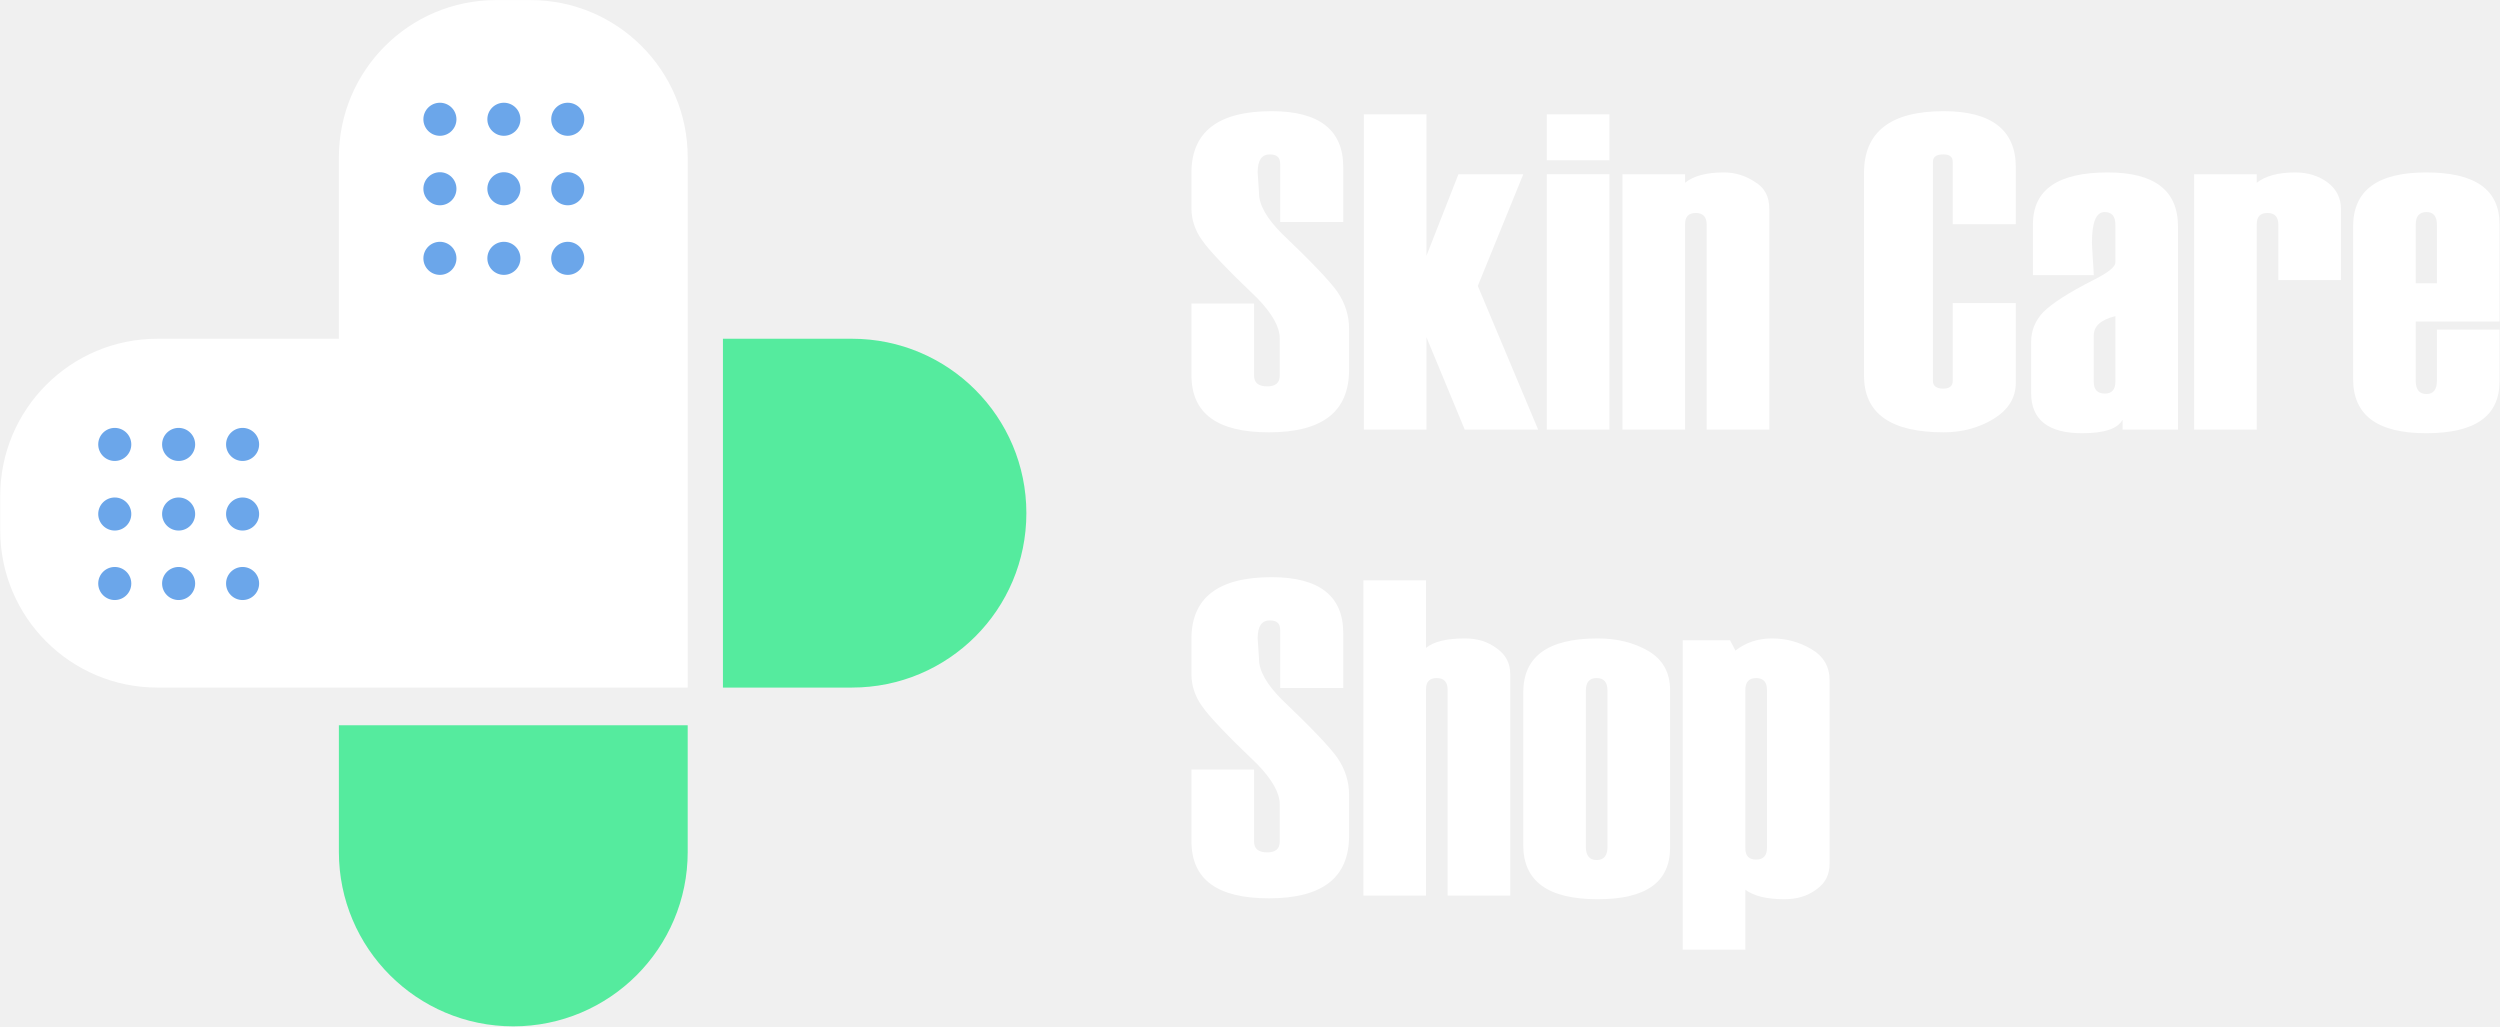
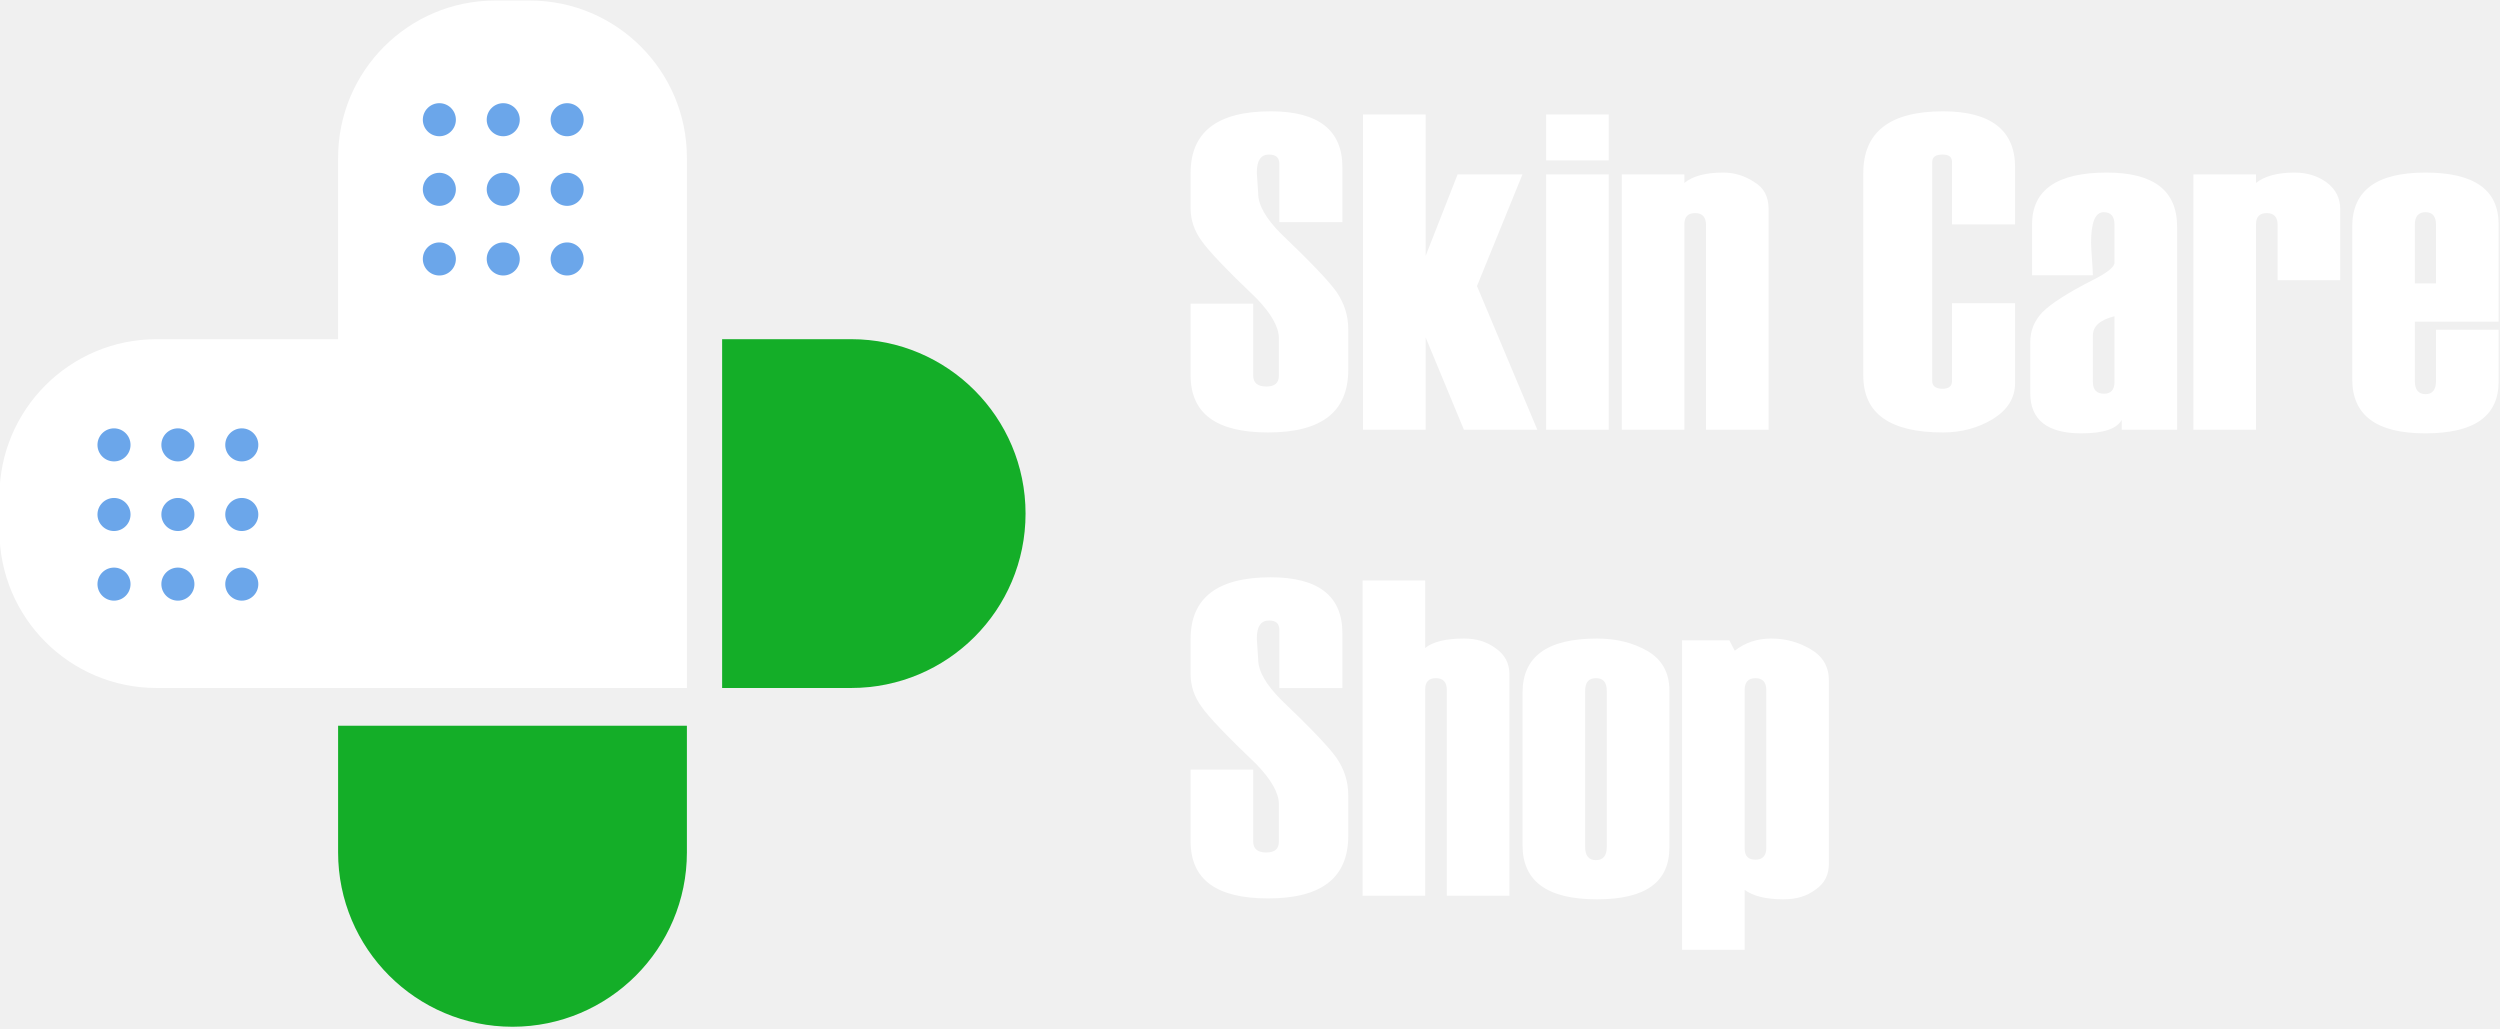
- <svg xmlns="http://www.w3.org/2000/svg" width="100%" height="100%" viewBox="0 0 1685 692" version="1.1" xml:space="preserve" style="fill-rule:evenodd;clip-rule:evenodd;stroke-linejoin:round;stroke-miterlimit:2;">
-   <g transform="matrix(1,0,0,1,-21394.8,-11238)">
-     <g transform="matrix(2.57263,0,0,2.03778,-4881.68,3572.23)">
-       <g transform="matrix(2.8311,0,0,3.57417,12703.5,336.795)">
-         <g transform="matrix(3.47349,0,0,3.47349,-2617.68,-1810.03)">
-           <g transform="matrix(12,0,0,12,531.983,808.426)">
-             <path d="M0.017,-0.28L0.156,-0.28L0.156,-0.12C0.156,-0.104 0.166,-0.096 0.185,-0.096C0.204,-0.096 0.213,-0.104 0.213,-0.12L0.213,-0.203C0.213,-0.228 0.196,-0.258 0.163,-0.292C0.097,-0.355 0.056,-0.398 0.041,-0.42C0.025,-0.442 0.017,-0.466 0.017,-0.492L0.017,-0.57C0.017,-0.661 0.076,-0.707 0.195,-0.707C0.301,-0.707 0.354,-0.665 0.354,-0.583L0.354,-0.461L0.214,-0.461L0.214,-0.59C0.214,-0.604 0.207,-0.611 0.191,-0.611C0.173,-0.611 0.164,-0.598 0.164,-0.571L0.167,-0.525C0.167,-0.499 0.184,-0.469 0.218,-0.435C0.283,-0.373 0.324,-0.33 0.341,-0.306C0.358,-0.281 0.367,-0.254 0.367,-0.223L0.367,-0.133C0.367,-0.04 0.308,0.006 0.189,0.006C0.074,0.006 0.017,-0.036 0.017,-0.121L0.017,-0.28Z" style="fill:white;fill-rule:nonzero;" />
-           </g>
-           <g transform="matrix(12,0,0,12,536.576,808.426)">
-             <path d="M0.404,0L0.241,0L0.156,-0.205L0.156,0L0.017,0L0.017,-0.7L0.156,-0.7L0.156,-0.386L0.227,-0.567L0.371,-0.567L0.27,-0.319L0.404,0Z" style="fill:white;fill-rule:nonzero;" />
-           </g>
-           <g transform="matrix(12,0,0,12,541.498,808.426)">
-             <path d="M0.152,-0.598L0.013,-0.598L0.013,-0.7L0.152,-0.7L0.152,-0.598ZM0.152,0L0.013,0L0.013,-0.567L0.152,-0.567L0.152,0Z" style="fill:white;fill-rule:nonzero;" />
-           </g>
-           <g transform="matrix(12,0,0,12,543.49,808.426)">
-             <path d="M0.341,0L0.202,0L0.202,-0.455C0.202,-0.472 0.194,-0.481 0.178,-0.481C0.162,-0.481 0.154,-0.473 0.154,-0.456L0.154,0L0.015,0L0.015,-0.567L0.154,-0.567L0.154,-0.548C0.172,-0.563 0.201,-0.571 0.24,-0.571C0.265,-0.571 0.288,-0.564 0.309,-0.55C0.331,-0.537 0.341,-0.517 0.341,-0.49L0.341,0Z" style="fill:white;fill-rule:nonzero;" />
-           </g>
-           <g transform="matrix(12,0,0,12,549.901,808.426)">
-             <path d="M0.354,-0.456L0.214,-0.456L0.214,-0.594C0.214,-0.606 0.207,-0.611 0.193,-0.611C0.178,-0.611 0.17,-0.606 0.17,-0.594L0.17,-0.108C0.17,-0.097 0.178,-0.091 0.193,-0.091C0.207,-0.091 0.214,-0.097 0.214,-0.108L0.214,-0.281L0.354,-0.281L0.354,-0.104C0.354,-0.07 0.337,-0.044 0.305,-0.024C0.272,-0.004 0.235,0.006 0.194,0.006C0.076,0.006 0.017,-0.036 0.017,-0.12L0.017,-0.57C0.017,-0.661 0.076,-0.707 0.194,-0.707C0.3,-0.707 0.354,-0.665 0.354,-0.583L0.354,-0.456Z" style="fill:white;fill-rule:nonzero;" />
-           </g>
-           <g transform="matrix(12,0,0,12,554.342,808.426)">
-             <path d="M0.344,0L0.221,0L0.221,-0.022C0.21,-0.002 0.181,0.008 0.131,0.008C0.056,0.008 0.018,-0.022 0.018,-0.081L0.018,-0.195C0.018,-0.22 0.027,-0.242 0.045,-0.261C0.064,-0.28 0.101,-0.304 0.156,-0.332C0.188,-0.348 0.205,-0.361 0.205,-0.371L0.205,-0.455C0.205,-0.474 0.197,-0.483 0.181,-0.483C0.162,-0.483 0.153,-0.46 0.153,-0.415C0.153,-0.407 0.154,-0.395 0.155,-0.379C0.156,-0.363 0.157,-0.351 0.157,-0.343L0.022,-0.343L0.022,-0.456C0.022,-0.533 0.078,-0.571 0.188,-0.571C0.292,-0.571 0.344,-0.531 0.344,-0.451L0.344,0ZM0.205,-0.106L0.205,-0.252C0.173,-0.244 0.157,-0.23 0.157,-0.209L0.157,-0.106C0.157,-0.089 0.165,-0.08 0.182,-0.08C0.197,-0.08 0.205,-0.089 0.205,-0.106Z" style="fill:white;fill-rule:nonzero;" />
-           </g>
-           <g transform="matrix(12,0,0,12,558.672,808.426)">
-             <path d="M0.345,-0.332L0.206,-0.332L0.206,-0.455C0.206,-0.472 0.198,-0.481 0.182,-0.481C0.166,-0.481 0.158,-0.473 0.158,-0.456L0.158,0L0.019,0L0.019,-0.567L0.158,-0.567L0.158,-0.548C0.177,-0.563 0.205,-0.571 0.244,-0.571C0.272,-0.571 0.296,-0.563 0.315,-0.549C0.335,-0.534 0.345,-0.514 0.345,-0.49L0.345,-0.332Z" style="fill:white;fill-rule:nonzero;" />
-           </g>
-           <g transform="matrix(12,0,0,12,562.944,808.426)">
-             <path d="M0.341,-0.24L0.155,-0.24L0.155,-0.108C0.155,-0.089 0.163,-0.079 0.179,-0.079C0.194,-0.079 0.202,-0.089 0.202,-0.108L0.202,-0.222L0.341,-0.222L0.341,-0.107C0.341,-0.03 0.287,0.008 0.178,0.008C0.07,0.008 0.016,-0.032 0.016,-0.112L0.016,-0.451C0.016,-0.531 0.07,-0.571 0.178,-0.571C0.287,-0.571 0.341,-0.533 0.341,-0.456L0.341,-0.24ZM0.202,-0.325L0.202,-0.455C0.202,-0.474 0.194,-0.483 0.179,-0.483C0.163,-0.483 0.155,-0.474 0.155,-0.455L0.155,-0.325L0.202,-0.325Z" style="fill:white;fill-rule:nonzero;" />
-           </g>
-           <g transform="matrix(12,0,0,12,531.983,820.841)">
-             <path d="M0.017,-0.28L0.156,-0.28L0.156,-0.12C0.156,-0.104 0.166,-0.096 0.185,-0.096C0.204,-0.096 0.213,-0.104 0.213,-0.12L0.213,-0.203C0.213,-0.228 0.196,-0.258 0.163,-0.292C0.097,-0.355 0.056,-0.398 0.041,-0.42C0.025,-0.442 0.017,-0.466 0.017,-0.492L0.017,-0.57C0.017,-0.661 0.076,-0.707 0.195,-0.707C0.301,-0.707 0.354,-0.665 0.354,-0.583L0.354,-0.461L0.214,-0.461L0.214,-0.59C0.214,-0.604 0.207,-0.611 0.191,-0.611C0.173,-0.611 0.164,-0.598 0.164,-0.571L0.167,-0.525C0.167,-0.499 0.184,-0.469 0.218,-0.435C0.283,-0.373 0.324,-0.33 0.341,-0.306C0.358,-0.281 0.367,-0.254 0.367,-0.223L0.367,-0.133C0.367,-0.04 0.308,0.006 0.189,0.006C0.074,0.006 0.017,-0.036 0.017,-0.121L0.017,-0.28Z" style="fill:white;fill-rule:nonzero;" />
-           </g>
-           <g transform="matrix(12,0,0,12,536.576,820.841)">
-             <path d="M0.342,0L0.203,0L0.203,-0.457C0.203,-0.474 0.195,-0.483 0.179,-0.483C0.163,-0.483 0.155,-0.475 0.155,-0.458L0.155,0L0.016,0L0.016,-0.7L0.155,-0.7L0.155,-0.55C0.172,-0.564 0.201,-0.571 0.241,-0.571C0.269,-0.571 0.292,-0.564 0.312,-0.549C0.332,-0.535 0.342,-0.516 0.342,-0.492L0.342,0Z" style="fill:white;fill-rule:nonzero;" />
-           </g>
-           <g transform="matrix(12,0,0,12,540.871,820.841)">
-             <path d="M0.013,-0.112L0.013,-0.451C0.013,-0.531 0.068,-0.571 0.178,-0.571C0.221,-0.571 0.258,-0.562 0.291,-0.543C0.323,-0.524 0.339,-0.495 0.339,-0.456L0.339,-0.107C0.339,-0.03 0.286,0.008 0.178,0.008C0.068,0.008 0.013,-0.032 0.013,-0.112ZM0.2,-0.108L0.2,-0.455C0.2,-0.474 0.192,-0.483 0.176,-0.483C0.16,-0.483 0.152,-0.474 0.152,-0.455L0.152,-0.108C0.152,-0.089 0.16,-0.079 0.176,-0.079C0.192,-0.079 0.2,-0.089 0.2,-0.108Z" style="fill:white;fill-rule:nonzero;" />
-           </g>
-           <g transform="matrix(12,0,0,12,545.096,820.841)">
-             <path d="M0.154,-0.013L0.154,0.12L0.015,0.12L0.015,-0.567L0.12,-0.567L0.132,-0.544C0.155,-0.562 0.182,-0.571 0.213,-0.571C0.245,-0.571 0.274,-0.563 0.301,-0.547C0.328,-0.531 0.341,-0.508 0.341,-0.478L0.341,-0.071C0.341,-0.047 0.332,-0.028 0.312,-0.014C0.292,0.001 0.269,0.008 0.24,0.008C0.202,0.008 0.173,0.001 0.154,-0.013ZM0.202,-0.106L0.202,-0.457C0.202,-0.474 0.194,-0.483 0.178,-0.483C0.162,-0.483 0.154,-0.474 0.154,-0.457L0.154,-0.105C0.154,-0.088 0.162,-0.08 0.178,-0.08C0.194,-0.08 0.202,-0.089 0.202,-0.106Z" style="fill:white;fill-rule:nonzero;" />
-           </g>
-         </g>
-         <g transform="matrix(1,0,0,1,-2982.16,-1709.91)">
-           <path d="M2134.13,2731.81C2134.13,2731.81 2117.34,2731.81 2117.34,2731.81C2109.3,2731.81 2102.79,2725.3 2102.79,2717.26C2102.79,2716.21 2102.79,2715.14 2102.79,2714.08C2102.79,2706.05 2109.3,2699.53 2117.34,2699.53L2134.13,2699.53L2134.13,2682.74C2134.13,2674.71 2140.64,2668.19 2148.68,2668.19C2149.74,2668.19 2150.8,2668.19 2151.86,2668.19C2159.9,2668.19 2166.41,2674.71 2166.41,2682.74L2166.41,2731.81C2166.41,2731.81 2134.13,2731.81 2134.13,2731.81Z" style="fill:white;" />
-         </g>
-         <g transform="matrix(1,0,0,1,-2982.16,-1709.91)">
-           <path d="M2166.41,2735.3L2166.41,2747.02C2166.41,2755.93 2159.18,2763.16 2150.27,2763.16L2150.27,2763.16C2141.36,2763.16 2134.13,2755.93 2134.13,2747.02L2134.13,2735.3L2166.41,2735.3ZM2181.61,2699.53C2190.53,2699.53 2197.75,2706.76 2197.75,2715.67L2197.75,2715.67C2197.75,2724.59 2190.53,2731.81 2181.61,2731.81L2169.67,2731.81L2169.67,2699.53L2181.61,2699.53Z" style="fill:rgb(85,235,158);" />
-         </g>
-         <g transform="matrix(1,0,0,1,-2981.07,-1709.91)">
-           <circle cx="2142.39" cy="2679.22" r="1.53" style="fill:white;" />
-         </g>
-         <g transform="matrix(1,0,0,1,-3011.16,-1679.82)">
-           <circle cx="2142.39" cy="2679.22" r="1.53" style="fill:white;" />
-         </g>
-         <g transform="matrix(1,0,0,1,-2981.07,-1703.48)">
-           <circle cx="2142.39" cy="2679.22" r="1.53" style="fill:white;" />
-         </g>
-         <g transform="matrix(1,0,0,1,-3011.16,-1673.38)">
-           <circle cx="2142.39" cy="2679.22" r="1.53" style="fill:white;" />
-         </g>
-         <g transform="matrix(1,0,0,1,-2981.07,-1697.04)">
-           <circle cx="2142.39" cy="2679.22" r="1.53" style="fill:white;" />
-         </g>
-         <g transform="matrix(1,0,0,1,-3011.16,-1666.95)">
-           <circle cx="2142.39" cy="2679.22" r="1.53" style="fill:white;" />
-         </g>
-         <g transform="matrix(1,0,0,1,-2975.15,-1709.91)">
-           <circle cx="2142.39" cy="2679.22" r="1.53" style="fill:white;" />
-         </g>
-         <g transform="matrix(1,0,0,1,-3005.25,-1679.82)">
-           <circle cx="2142.39" cy="2679.22" r="1.53" style="fill:white;" />
-         </g>
-         <g transform="matrix(1,0,0,1,-2975.15,-1703.48)">
-           <circle cx="2142.39" cy="2679.22" r="1.53" style="fill:white;" />
-         </g>
-         <g transform="matrix(1,0,0,1,-3005.25,-1673.38)">
-           <circle cx="2142.39" cy="2679.22" r="1.53" style="fill:white;" />
-         </g>
-         <g transform="matrix(1,0,0,1,-2975.15,-1697.04)">
-           <circle cx="2142.39" cy="2679.22" r="1.53" style="fill:white;" />
-         </g>
-         <g transform="matrix(1,0,0,1,-3005.25,-1666.95)">
-           <circle cx="2142.39" cy="2679.22" r="1.53" style="fill:white;" />
-         </g>
-         <g transform="matrix(1,0,0,1,-2969.24,-1709.91)">
-           <circle cx="2142.39" cy="2679.22" r="1.53" style="fill:white;" />
-         </g>
-         <g transform="matrix(1,0,0,1,-2999.33,-1679.82)">
-           <circle cx="2142.39" cy="2679.22" r="1.53" style="fill:white;" />
-         </g>
-         <g transform="matrix(1,0,0,1,-2969.24,-1703.48)">
-           <circle cx="2142.39" cy="2679.22" r="1.53" style="fill:white;" />
-         </g>
-         <g transform="matrix(1,0,0,1,-2999.33,-1673.38)">
-           <circle cx="2142.39" cy="2679.22" r="1.53" style="fill:white;" />
-         </g>
-         <g transform="matrix(1,0,0,1,-2969.24,-1697.04)">
-           <circle cx="2142.39" cy="2679.22" r="1.53" style="fill:white;" />
-         </g>
-         <g transform="matrix(1,0,0,1,-2999.33,-1666.95)">
-           <circle cx="2142.39" cy="2679.22" r="1.53" style="fill:white;" />
-         </g>
-         <g transform="matrix(1,0,0,1,-2981.07,-1709.91)">
-           <circle cx="2142.39" cy="2679.22" r="1.53" style="fill:rgb(107,166,234);" />
-         </g>
-         <g transform="matrix(1,0,0,1,-3011.16,-1679.82)">
-           <circle cx="2142.39" cy="2679.22" r="1.53" style="fill:rgb(107,166,234);" />
-         </g>
-         <g transform="matrix(1,0,0,1,-2981.07,-1703.48)">
-           <circle cx="2142.39" cy="2679.22" r="1.53" style="fill:rgb(107,166,234);" />
-         </g>
-         <g transform="matrix(1,0,0,1,-3011.16,-1673.38)">
-           <circle cx="2142.39" cy="2679.22" r="1.53" style="fill:rgb(107,166,234);" />
-         </g>
-         <g transform="matrix(1,0,0,1,-2981.07,-1697.04)">
-           <circle cx="2142.39" cy="2679.22" r="1.53" style="fill:rgb(107,166,234);" />
-         </g>
-         <g transform="matrix(1,0,0,1,-3011.16,-1666.95)">
-           <circle cx="2142.39" cy="2679.22" r="1.53" style="fill:rgb(107,166,234);" />
-         </g>
-         <g transform="matrix(1,0,0,1,-2975.15,-1709.91)">
-           <circle cx="2142.39" cy="2679.22" r="1.53" style="fill:rgb(107,166,234);" />
-         </g>
-         <g transform="matrix(1,0,0,1,-3005.25,-1679.82)">
-           <circle cx="2142.39" cy="2679.22" r="1.53" style="fill:rgb(107,166,234);" />
-         </g>
-         <g transform="matrix(1,0,0,1,-2975.15,-1703.48)">
-           <circle cx="2142.39" cy="2679.22" r="1.53" style="fill:rgb(107,166,234);" />
-         </g>
-         <g transform="matrix(1,0,0,1,-3005.25,-1673.38)">
-           <circle cx="2142.39" cy="2679.22" r="1.53" style="fill:rgb(107,166,234);" />
-         </g>
-         <g transform="matrix(1,0,0,1,-2975.15,-1697.04)">
-           <circle cx="2142.39" cy="2679.22" r="1.53" style="fill:rgb(107,166,234);" />
-         </g>
-         <g transform="matrix(1,0,0,1,-3005.25,-1666.95)">
-           <circle cx="2142.39" cy="2679.22" r="1.53" style="fill:rgb(107,166,234);" />
-         </g>
-         <g transform="matrix(1,0,0,1,-2969.24,-1709.91)">
-           <circle cx="2142.39" cy="2679.22" r="1.53" style="fill:rgb(107,166,234);" />
-         </g>
-         <g transform="matrix(1,0,0,1,-2999.33,-1679.82)">
-           <circle cx="2142.39" cy="2679.22" r="1.53" style="fill:rgb(107,166,234);" />
-         </g>
-         <g transform="matrix(1,0,0,1,-2969.24,-1703.48)">
-           <circle cx="2142.39" cy="2679.22" r="1.53" style="fill:rgb(107,166,234);" />
-         </g>
-         <g transform="matrix(1,0,0,1,-2999.33,-1673.38)">
-           <circle cx="2142.39" cy="2679.22" r="1.53" style="fill:rgb(107,166,234);" />
-         </g>
-         <g transform="matrix(1,0,0,1,-2969.24,-1697.04)">
-           <circle cx="2142.39" cy="2679.22" r="1.53" style="fill:rgb(107,166,234);" />
-         </g>
-         <g transform="matrix(1,0,0,1,-2999.33,-1666.95)">
-           <circle cx="2142.39" cy="2679.22" r="1.53" style="fill:rgb(107,166,234);" />
-         </g>
+ <svg xmlns="http://www.w3.org/2000/svg" width="100%" height="100%" viewBox="0 0 316 130" version="1.1" xml:space="preserve" style="fill-rule:evenodd;clip-rule:evenodd;stroke-linejoin:round;stroke-miterlimit:2;">
+   <g transform="matrix(1,0,0,1,-18507.3,-4922.78)">
+     <g id="Монтажная-область4" transform="matrix(2.86383,0,0,1,21716.6,-16339.7)">
+       <rect x="-7583.07" y="16339.7" width="13195.1" height="7737.52" style="fill:none;" />
+       <g transform="matrix(19.8793,0,0,56.9311,-1068.42,21316.8)">
+         <path d="M0.017,-0.28L0.156,-0.28L0.156,-0.12C0.156,-0.104 0.166,-0.096 0.185,-0.096C0.204,-0.096 0.213,-0.104 0.213,-0.12L0.213,-0.203C0.213,-0.228 0.196,-0.258 0.163,-0.292C0.097,-0.355 0.056,-0.398 0.041,-0.42C0.025,-0.442 0.017,-0.466 0.017,-0.492L0.017,-0.57C0.017,-0.661 0.076,-0.707 0.195,-0.707C0.301,-0.707 0.354,-0.665 0.354,-0.583L0.354,-0.461L0.214,-0.461L0.214,-0.59C0.214,-0.604 0.207,-0.611 0.191,-0.611C0.173,-0.611 0.164,-0.598 0.164,-0.571L0.167,-0.525C0.167,-0.499 0.184,-0.469 0.218,-0.435C0.283,-0.373 0.324,-0.33 0.341,-0.306C0.358,-0.281 0.367,-0.254 0.367,-0.223L0.367,-0.133C0.367,-0.04 0.308,0.006 0.189,0.006C0.074,0.006 0.017,-0.036 0.017,-0.121L0.017,-0.28Z" style="fill:white;fill-rule:nonzero;" />
+       </g>
+       <g transform="matrix(19.8793,0,0,56.9311,-1060.81,21316.8)">
+         <path d="M0.404,0L0.241,0L0.156,-0.205L0.156,0L0.017,0L0.017,-0.7L0.156,-0.7L0.156,-0.386L0.227,-0.567L0.371,-0.567L0.27,-0.319L0.404,0Z" style="fill:white;fill-rule:nonzero;" />
+       </g>
+       <g transform="matrix(19.8793,0,0,56.9311,-1052.65,21316.8)">
+         <path d="M0.152,-0.598L0.013,-0.598L0.013,-0.7L0.152,-0.7L0.152,-0.598ZM0.152,0L0.013,0L0.013,-0.567L0.152,-0.567L0.152,0Z" style="fill:white;fill-rule:nonzero;" />
+       </g>
+       <g transform="matrix(19.8793,0,0,56.9311,-1049.35,21316.8)">
+         <path d="M0.341,0L0.202,0L0.202,-0.455C0.202,-0.472 0.194,-0.481 0.178,-0.481C0.162,-0.481 0.154,-0.473 0.154,-0.456L0.154,0L0.015,0L0.015,-0.567L0.154,-0.567L0.154,-0.548C0.172,-0.563 0.201,-0.571 0.24,-0.571C0.265,-0.571 0.288,-0.564 0.309,-0.55C0.331,-0.537 0.341,-0.517 0.341,-0.49L0.341,0Z" style="fill:white;fill-rule:nonzero;" />
+       </g>
+       <g transform="matrix(19.8793,0,0,56.9311,-1038.73,21316.8)">
+         <path d="M0.354,-0.456L0.214,-0.456L0.214,-0.594C0.214,-0.606 0.207,-0.611 0.193,-0.611C0.178,-0.611 0.17,-0.606 0.17,-0.594L0.17,-0.108C0.17,-0.097 0.178,-0.091 0.193,-0.091C0.207,-0.091 0.214,-0.097 0.214,-0.108L0.214,-0.281L0.354,-0.281L0.354,-0.104C0.354,-0.07 0.337,-0.044 0.305,-0.024C0.272,-0.004 0.235,0.006 0.194,0.006C0.076,0.006 0.017,-0.036 0.017,-0.12L0.017,-0.57C0.017,-0.661 0.076,-0.707 0.194,-0.707C0.3,-0.707 0.354,-0.665 0.354,-0.583L0.354,-0.456Z" style="fill:white;fill-rule:nonzero;" />
+       </g>
+       <g transform="matrix(19.8793,0,0,56.9311,-1031.38,21316.8)">
+         <path d="M0.344,0L0.221,0L0.221,-0.022C0.21,-0.002 0.181,0.008 0.131,0.008C0.056,0.008 0.018,-0.022 0.018,-0.081L0.018,-0.195C0.018,-0.22 0.027,-0.242 0.045,-0.261C0.064,-0.28 0.101,-0.304 0.156,-0.332C0.188,-0.348 0.205,-0.361 0.205,-0.371L0.205,-0.455C0.205,-0.474 0.197,-0.483 0.181,-0.483C0.162,-0.483 0.153,-0.46 0.153,-0.415C0.153,-0.407 0.154,-0.395 0.155,-0.379C0.156,-0.363 0.157,-0.351 0.157,-0.343L0.022,-0.343L0.022,-0.456C0.022,-0.533 0.078,-0.571 0.188,-0.571C0.292,-0.571 0.344,-0.531 0.344,-0.451L0.344,0ZM0.205,-0.106L0.205,-0.252C0.173,-0.244 0.157,-0.23 0.157,-0.209L0.157,-0.106C0.157,-0.089 0.165,-0.08 0.182,-0.08C0.197,-0.08 0.205,-0.089 0.205,-0.106Z" style="fill:white;fill-rule:nonzero;" />
+       </g>
+       <g transform="matrix(19.8793,0,0,56.9311,-1024.2,21316.8)">
+         <path d="M0.345,-0.332L0.206,-0.332L0.206,-0.455C0.206,-0.472 0.198,-0.481 0.182,-0.481C0.166,-0.481 0.158,-0.473 0.158,-0.456L0.158,0L0.019,0L0.019,-0.567L0.158,-0.567L0.158,-0.548C0.177,-0.563 0.205,-0.571 0.244,-0.571C0.272,-0.571 0.296,-0.563 0.315,-0.549C0.335,-0.534 0.345,-0.514 0.345,-0.49L0.345,-0.332Z" style="fill:white;fill-rule:nonzero;" />
+       </g>
+       <g transform="matrix(19.8793,0,0,56.9311,-1017.13,21316.8)">
+         <path d="M0.341,-0.24L0.155,-0.24L0.155,-0.108C0.155,-0.089 0.163,-0.079 0.179,-0.079C0.194,-0.079 0.202,-0.089 0.202,-0.108L0.202,-0.222L0.341,-0.222L0.341,-0.107C0.341,-0.03 0.287,0.008 0.178,0.008C0.07,0.008 0.016,-0.032 0.016,-0.112L0.016,-0.451C0.016,-0.531 0.07,-0.571 0.178,-0.571C0.287,-0.571 0.341,-0.533 0.341,-0.456L0.341,-0.24ZM0.202,-0.325L0.202,-0.455C0.202,-0.474 0.194,-0.483 0.179,-0.483C0.163,-0.483 0.155,-0.474 0.155,-0.455L0.155,-0.325L0.202,-0.325Z" style="fill:white;fill-rule:nonzero;" />
+       </g>
+       <g transform="matrix(19.8793,0,0,56.9311,-1068.42,21375.7)">
+         <path d="M0.017,-0.28L0.156,-0.28L0.156,-0.12C0.156,-0.104 0.166,-0.096 0.185,-0.096C0.204,-0.096 0.213,-0.104 0.213,-0.12L0.213,-0.203C0.213,-0.228 0.196,-0.258 0.163,-0.292C0.097,-0.355 0.056,-0.398 0.041,-0.42C0.025,-0.442 0.017,-0.466 0.017,-0.492L0.017,-0.57C0.017,-0.661 0.076,-0.707 0.195,-0.707C0.301,-0.707 0.354,-0.665 0.354,-0.583L0.354,-0.461L0.214,-0.461L0.214,-0.59C0.214,-0.604 0.207,-0.611 0.191,-0.611C0.173,-0.611 0.164,-0.598 0.164,-0.571L0.167,-0.525C0.167,-0.499 0.184,-0.469 0.218,-0.435C0.283,-0.373 0.324,-0.33 0.341,-0.306C0.358,-0.281 0.367,-0.254 0.367,-0.223L0.367,-0.133C0.367,-0.04 0.308,0.006 0.189,0.006C0.074,0.006 0.017,-0.036 0.017,-0.121L0.017,-0.28Z" style="fill:white;fill-rule:nonzero;" />
+       </g>
+       <g transform="matrix(19.8793,0,0,56.9311,-1060.81,21375.7)">
+         <path d="M0.342,0L0.203,0L0.203,-0.457C0.203,-0.474 0.195,-0.483 0.179,-0.483C0.163,-0.483 0.155,-0.475 0.155,-0.458L0.155,0L0.016,0L0.016,-0.7L0.155,-0.7L0.155,-0.55C0.172,-0.564 0.201,-0.571 0.241,-0.571C0.269,-0.571 0.292,-0.564 0.312,-0.549C0.332,-0.535 0.342,-0.516 0.342,-0.492L0.342,0Z" style="fill:white;fill-rule:nonzero;" />
+       </g>
+       <g transform="matrix(19.8793,0,0,56.9311,-1053.69,21375.7)">
+         <path d="M0.013,-0.112L0.013,-0.451C0.013,-0.531 0.068,-0.571 0.178,-0.571C0.221,-0.571 0.258,-0.562 0.291,-0.543C0.323,-0.524 0.339,-0.495 0.339,-0.456L0.339,-0.107C0.339,-0.03 0.286,0.008 0.178,0.008C0.068,0.008 0.013,-0.032 0.013,-0.112ZM0.2,-0.108L0.2,-0.455C0.2,-0.474 0.192,-0.483 0.176,-0.483C0.16,-0.483 0.152,-0.474 0.152,-0.455L0.152,-0.108C0.152,-0.089 0.16,-0.079 0.176,-0.079C0.192,-0.079 0.2,-0.089 0.2,-0.108Z" style="fill:white;fill-rule:nonzero;" />
+       </g>
+       <g transform="matrix(19.8793,0,0,56.9311,-1046.69,21375.7)">
+         <path d="M0.154,-0.013L0.154,0.12L0.015,0.12L0.015,-0.567L0.12,-0.567L0.132,-0.544C0.155,-0.562 0.182,-0.571 0.213,-0.571C0.245,-0.571 0.274,-0.563 0.301,-0.547C0.328,-0.531 0.341,-0.508 0.341,-0.478L0.341,-0.071C0.341,-0.047 0.332,-0.028 0.312,-0.014C0.292,0.001 0.269,0.008 0.24,0.008C0.202,0.008 0.173,0.001 0.154,-0.013ZM0.202,-0.106L0.202,-0.457C0.202,-0.474 0.194,-0.483 0.178,-0.483C0.162,-0.483 0.154,-0.474 0.154,-0.457L0.154,-0.105C0.154,-0.088 0.162,-0.08 0.178,-0.08C0.194,-0.08 0.202,-0.089 0.202,-0.106Z" style="fill:white;fill-rule:nonzero;" />
+       </g>
+       <g transform="matrix(0.47693,0,0,1.36585,-2123.54,17618.2)">
+         <path d="M2134.13,2731.81C2134.13,2731.81 2117.34,2731.81 2117.34,2731.81C2109.3,2731.81 2102.79,2725.3 2102.79,2717.26C2102.79,2716.21 2102.79,2715.14 2102.79,2714.08C2102.79,2706.05 2109.3,2699.53 2117.34,2699.53L2134.13,2699.53L2134.13,2682.74C2134.13,2674.71 2140.64,2668.19 2148.68,2668.19C2149.74,2668.19 2150.8,2668.19 2151.86,2668.19C2159.9,2668.19 2166.41,2674.71 2166.41,2682.74L2166.41,2731.81C2166.41,2731.81 2134.13,2731.81 2134.13,2731.81Z" style="fill:white;" />
+       </g>
+       <g transform="matrix(0.47693,0,0,1.36585,-2123.54,17618.2)">
+         <path d="M2166.41,2735.3L2166.41,2747.02C2166.41,2755.93 2159.18,2763.16 2150.27,2763.16L2150.27,2763.16C2141.36,2763.16 2134.13,2755.93 2134.13,2747.02L2134.13,2735.3L2166.41,2735.3ZM2181.61,2699.53C2190.53,2699.53 2197.75,2706.76 2197.75,2715.67L2197.75,2715.67C2197.75,2724.59 2190.53,2731.81 2181.61,2731.81L2169.67,2731.81L2169.67,2699.53L2181.61,2699.53Z" style="fill:rgb(20,174,40);" />
+       </g>
+       <g transform="matrix(0.47693,0,0,1.36585,-2123.01,17618.2)">
+         <circle cx="2142.39" cy="2679.22" r="1.53" style="fill:rgb(107,166,234);" />
+       </g>
+       <g transform="matrix(0.47693,0,0,1.36585,-2137.37,17659.3)">
+         <circle cx="2142.39" cy="2679.22" r="1.53" style="fill:rgb(107,166,234);" />
+       </g>
+       <g transform="matrix(0.47693,0,0,1.36585,-2123.01,17627)">
+         <circle cx="2142.39" cy="2679.22" r="1.53" style="fill:rgb(107,166,234);" />
+       </g>
+       <g transform="matrix(0.47693,0,0,1.36585,-2137.37,17668.1)">
+         <circle cx="2142.39" cy="2679.22" r="1.53" style="fill:rgb(107,166,234);" />
+       </g>
+       <g transform="matrix(0.47693,0,0,1.36585,-2123.01,17635.8)">
+         <circle cx="2142.39" cy="2679.22" r="1.53" style="fill:rgb(107,166,234);" />
+       </g>
+       <g transform="matrix(0.47693,0,0,1.36585,-2137.37,17676.9)">
+         <circle cx="2142.39" cy="2679.22" r="1.53" style="fill:rgb(107,166,234);" />
+       </g>
+       <g transform="matrix(0.47693,0,0,1.36585,-2120.19,17618.2)">
+         <circle cx="2142.39" cy="2679.22" r="1.53" style="fill:rgb(107,166,234);" />
+       </g>
+       <g transform="matrix(0.47693,0,0,1.36585,-2134.55,17659.3)">
+         <circle cx="2142.39" cy="2679.22" r="1.53" style="fill:rgb(107,166,234);" />
+       </g>
+       <g transform="matrix(0.47693,0,0,1.36585,-2120.19,17627)">
+         <circle cx="2142.39" cy="2679.22" r="1.53" style="fill:rgb(107,166,234);" />
+       </g>
+       <g transform="matrix(0.47693,0,0,1.36585,-2134.55,17668.1)">
+         <circle cx="2142.39" cy="2679.22" r="1.53" style="fill:rgb(107,166,234);" />
+       </g>
+       <g transform="matrix(0.47693,0,0,1.36585,-2120.19,17635.8)">
+         <circle cx="2142.39" cy="2679.22" r="1.53" style="fill:rgb(107,166,234);" />
+       </g>
+       <g transform="matrix(0.47693,0,0,1.36585,-2134.55,17676.9)">
+         <circle cx="2142.39" cy="2679.22" r="1.53" style="fill:rgb(107,166,234);" />
+       </g>
+       <g transform="matrix(0.47693,0,0,1.36585,-2117.37,17618.2)">
+         <circle cx="2142.39" cy="2679.22" r="1.53" style="fill:rgb(107,166,234);" />
+       </g>
+       <g transform="matrix(0.47693,0,0,1.36585,-2131.73,17659.3)">
+         <circle cx="2142.39" cy="2679.22" r="1.53" style="fill:rgb(107,166,234);" />
+       </g>
+       <g transform="matrix(0.47693,0,0,1.36585,-2117.37,17627)">
+         <circle cx="2142.39" cy="2679.22" r="1.53" style="fill:rgb(107,166,234);" />
+       </g>
+       <g transform="matrix(0.47693,0,0,1.36585,-2131.73,17668.1)">
+         <circle cx="2142.39" cy="2679.22" r="1.53" style="fill:rgb(107,166,234);" />
+       </g>
+       <g transform="matrix(0.47693,0,0,1.36585,-2117.37,17635.8)">
+         <circle cx="2142.39" cy="2679.22" r="1.53" style="fill:rgb(107,166,234);" />
+       </g>
+       <g transform="matrix(0.47693,0,0,1.36585,-2131.73,17676.9)">
+         <circle cx="2142.39" cy="2679.22" r="1.53" style="fill:rgb(107,166,234);" />
      </g>
    </g>
  </g>
</svg>
